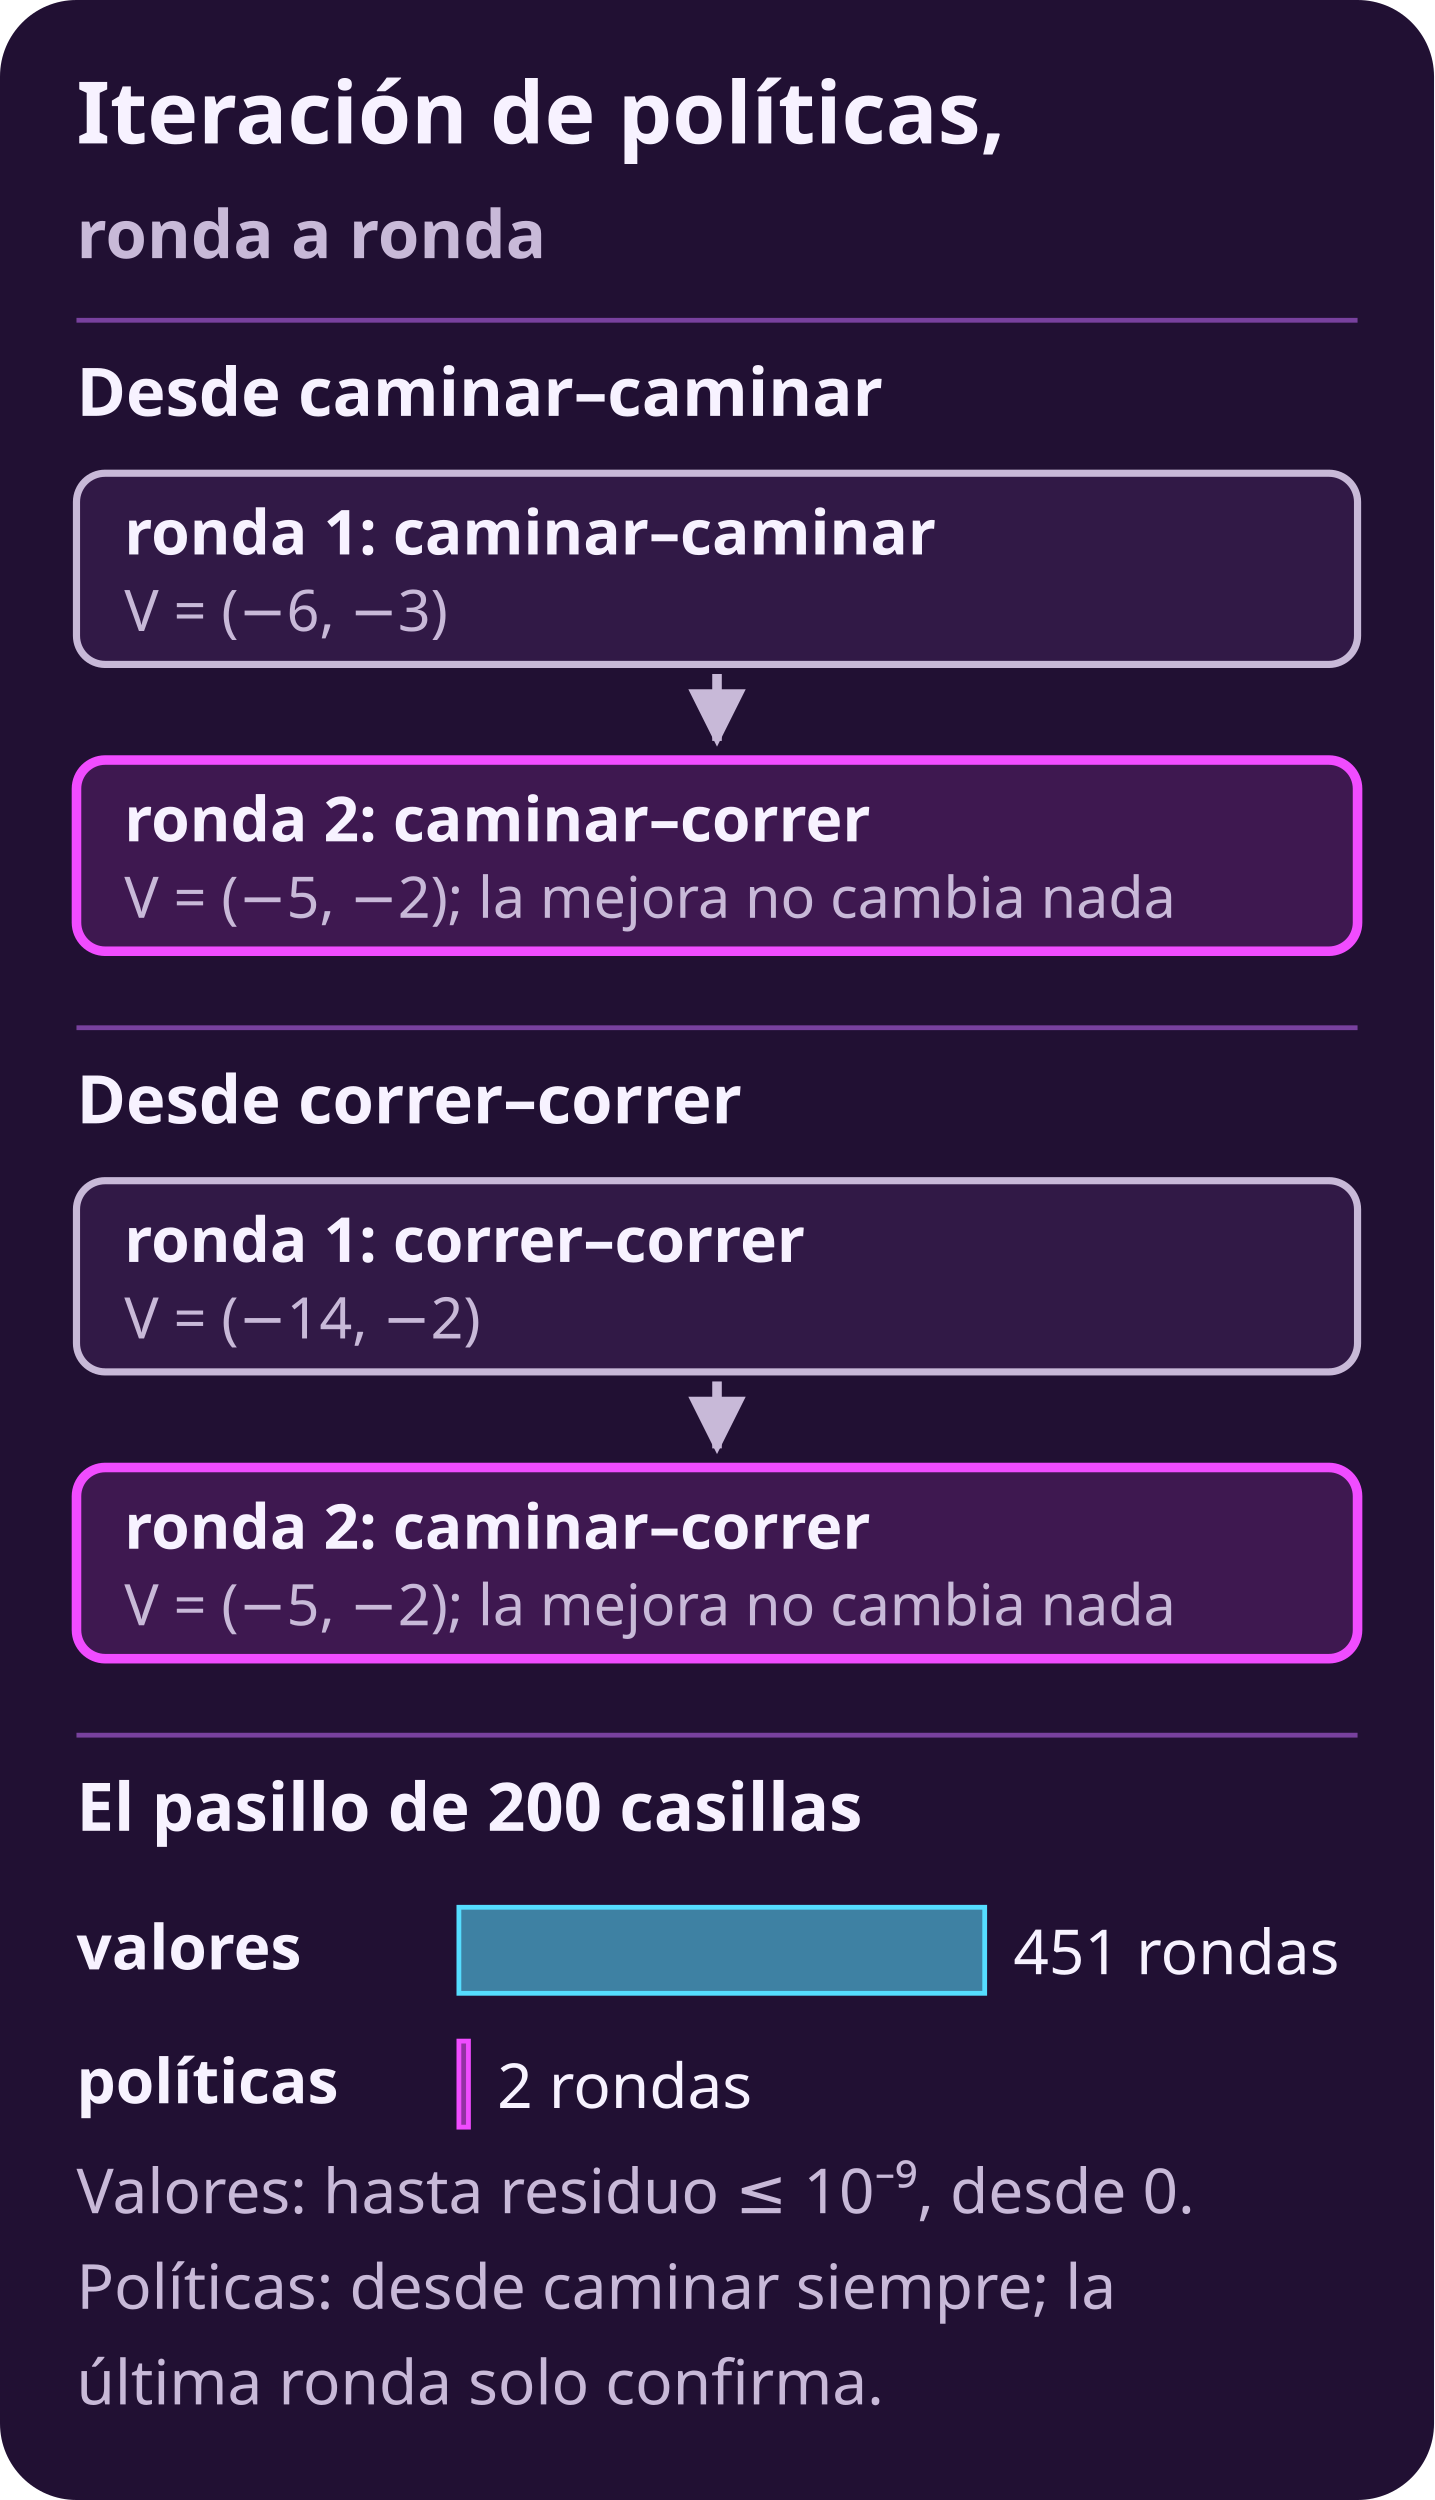
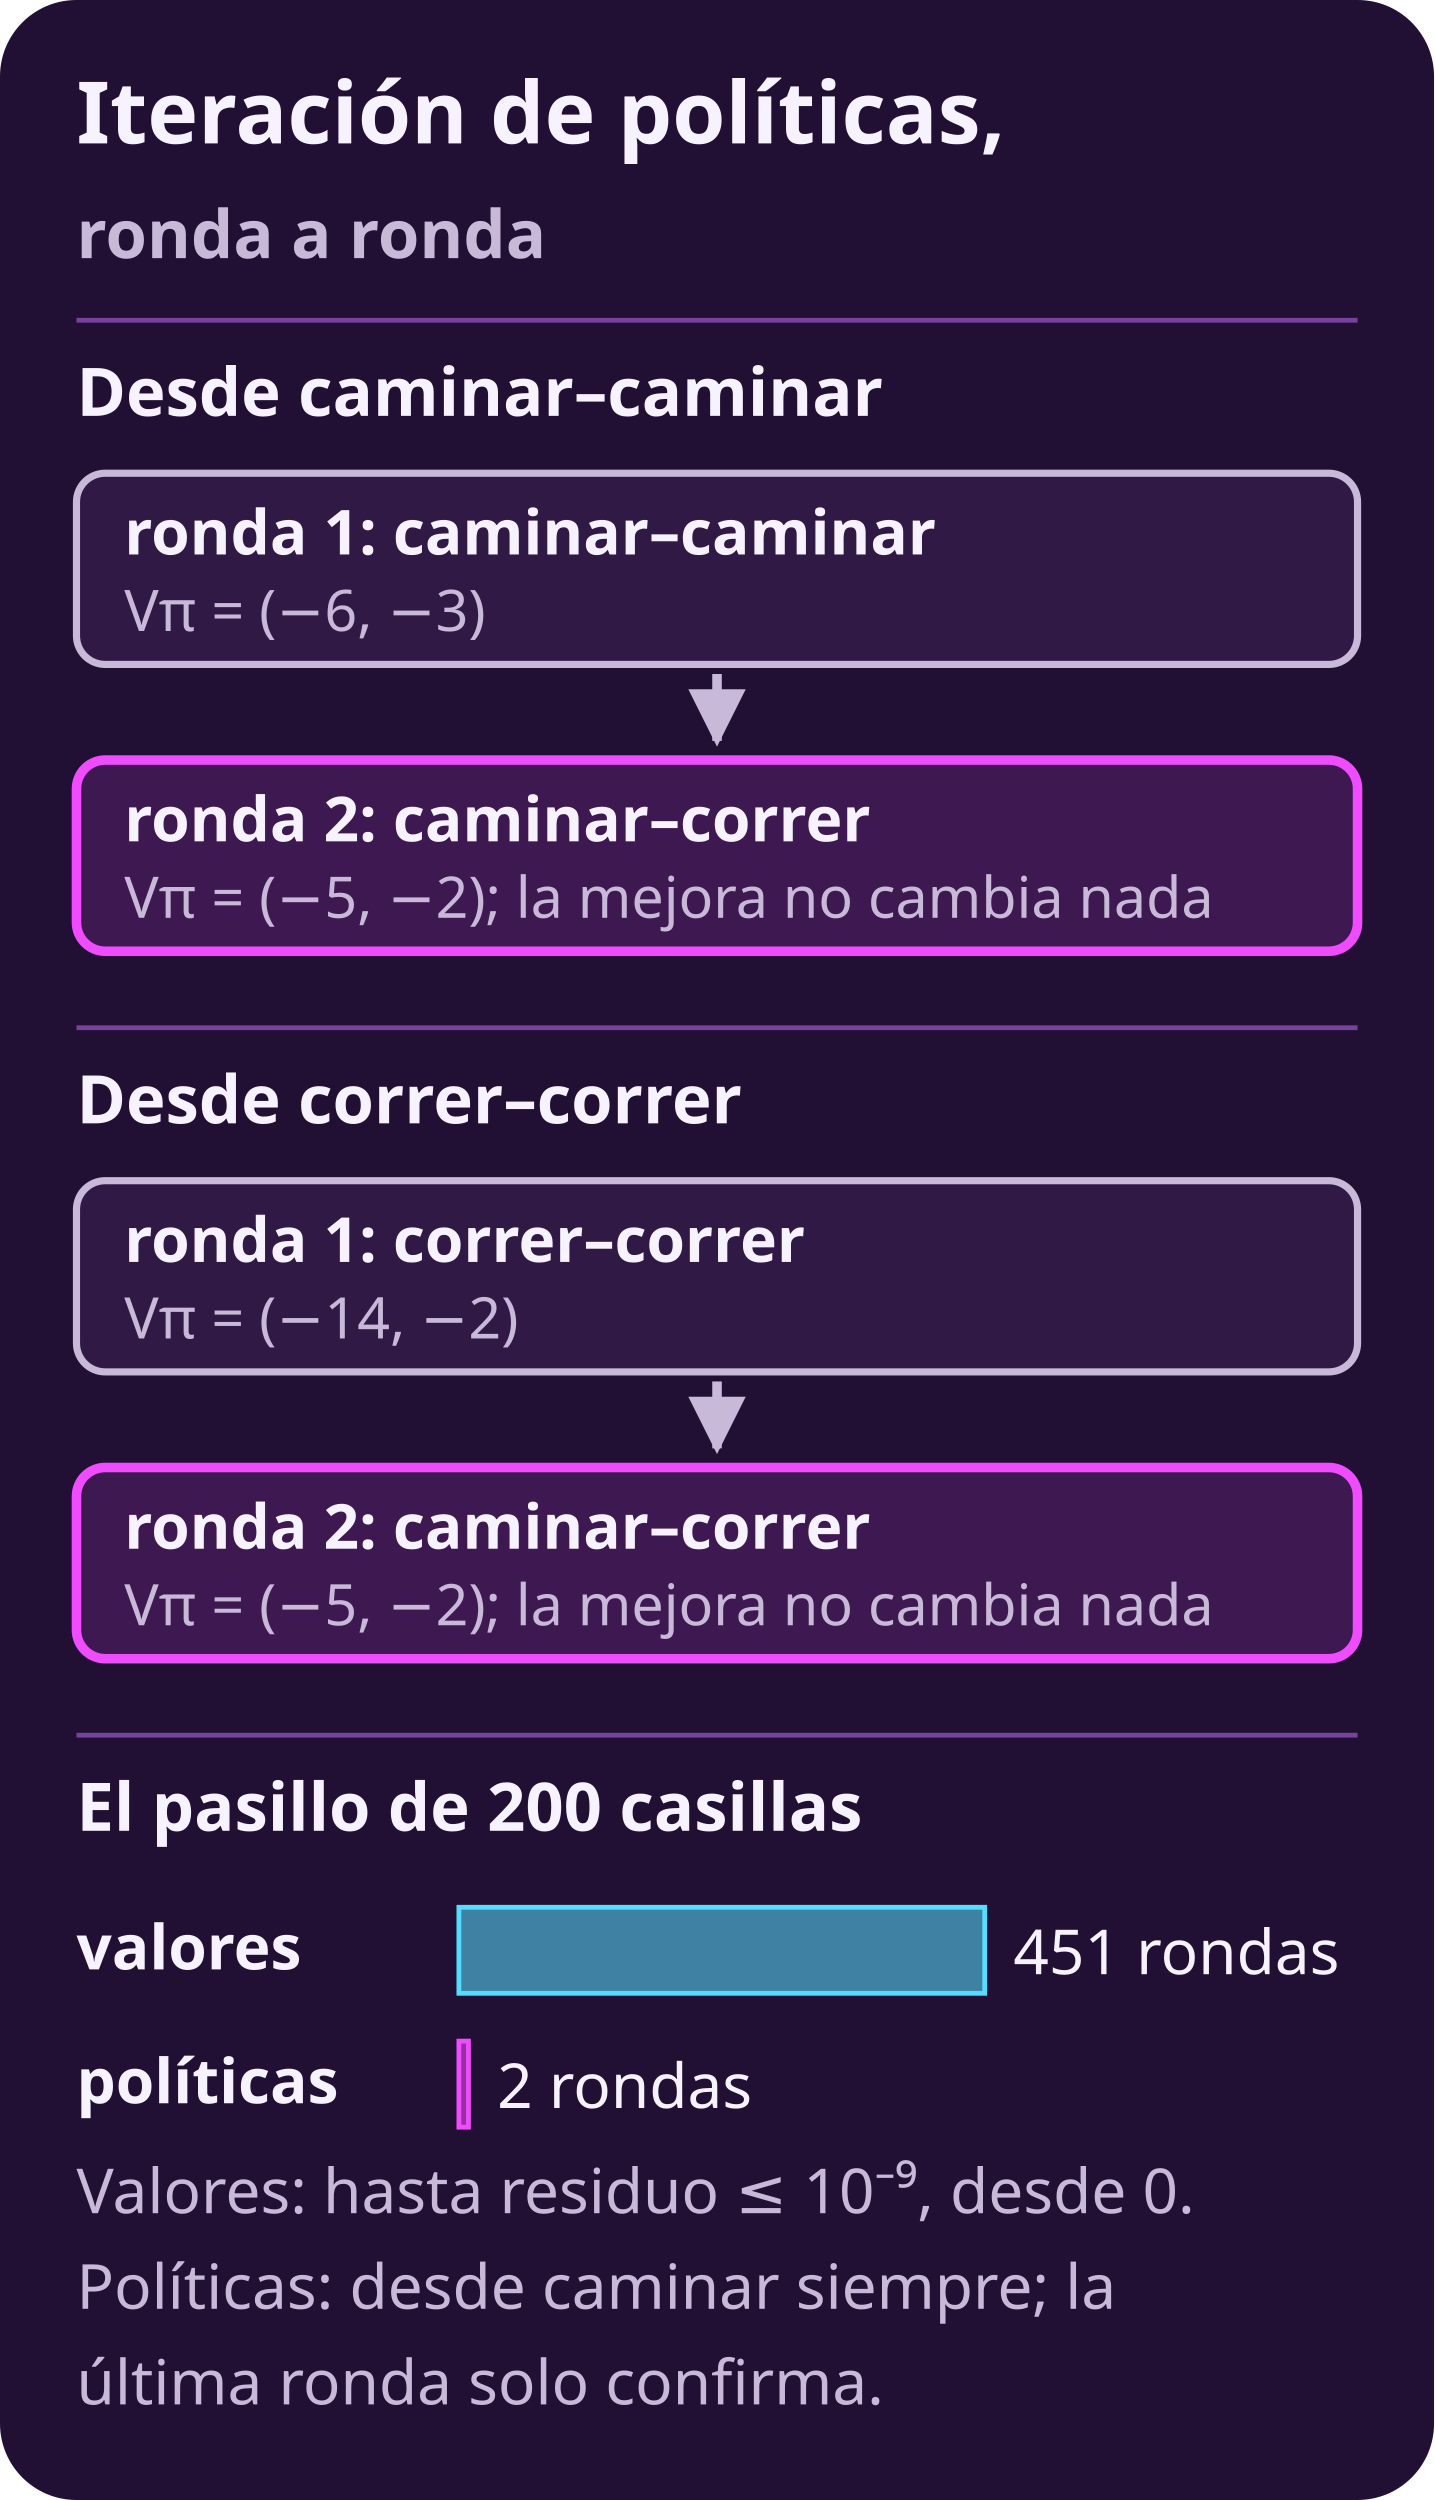
- <svg xmlns="http://www.w3.org/2000/svg" width="300" height="523" viewBox="0 0 300 523" role="img" aria-label="Iteración de políticas en el pasillo de dos casillas. Desde caminar–caminar: ronda 1: caminar–caminar, V = (−6, −3); ronda 2: caminar–correr, V = (−5, −2). Desde correr–correr: ronda 1: correr–correr, V = (−14, −2); ronda 2: caminar–correr, V = (−5, −2). En el pasillo de 200 casillas, la iteración de valores hace 451 rondas hasta un residuo de 10⁻⁹ y la de políticas, 2 rondas desde caminar siempre: una mejora y una que confirma.">
+ <svg xmlns="http://www.w3.org/2000/svg" width="300" height="523" viewBox="0 0 300 523" role="img" aria-label="Iteración de políticas en el pasillo de dos casillas. Desde caminar–caminar: ronda 1: caminar–caminar, Vπ = (−6, −3); ronda 2: caminar–correr, Vπ = (−5, −2). Desde correr–correr: ronda 1: correr–correr, Vπ = (−14, −2); ronda 2: caminar–correr, Vπ = (−5, −2). En el pasillo de 200 casillas, la iteración de valores hace 451 rondas hasta un residuo de 10⁻⁹ y la de políticas, 2 rondas desde caminar siempre: una mejora y una que confirma.">
  <rect x="0" y="0" width="300" height="523" rx="16" fill="#211033" />
  <defs>
    <marker id="p" viewBox="0 0 10 10" refX="9" refY="5" markerWidth="6" markerHeight="6" orient="auto-start-reverse">
      <path d="M 0 0 L 10 5 L 0 10 z" fill="#f04cff" />
    </marker>
    <marker id="s" viewBox="0 0 10 10" refX="9" refY="5" markerWidth="6" markerHeight="6" orient="auto-start-reverse">
      <path d="M 0 0 L 10 5 L 0 10 z" fill="#c8b9d8" />
    </marker>
  </defs>
  <text x="16" y="30" fill="#f7f2ff" font-family="system-ui, sans-serif" font-size="18" font-weight="700" text-anchor="start">Iteración de políticas,</text>
  <text x="16" y="54" fill="#c8b9d8" font-family="system-ui, sans-serif" font-size="14" font-weight="700" text-anchor="start">ronda a ronda</text>
  <line x1="16" y1="67" x2="284" y2="67" stroke="#78419e" stroke-width="1" />
  <text x="16" y="87" fill="#f7f2ff" font-family="system-ui, sans-serif" font-size="14" font-weight="700" text-anchor="start">Desde caminar–caminar</text>
  <rect x="16" y="99" width="268" height="40" rx="6" fill="#311946" stroke="#c8b9d8" stroke-width="1.5" />
  <text x="26" y="116" fill="#f7f2ff" font-family="system-ui, sans-serif" font-size="13" font-weight="700" text-anchor="start">ronda 1: caminar–caminar</text>
-   <text x="26" y="132" fill="#c8b9d8" font-family="system-ui, sans-serif" font-size="12" font-weight="normal" text-anchor="start">V = (−6, −3)</text>
+   <text x="26" y="132" fill="#c8b9d8" font-family="system-ui, sans-serif" font-size="12" font-weight="normal" text-anchor="start">Vπ = (−6, −3)</text>
  <line x1="150" y1="141" x2="150" y2="155" stroke="#c8b9d8" stroke-width="2" marker-end="url(#s)" />
  <rect x="16" y="159" width="268" height="40" rx="6" fill="#3e1850" stroke="#f04cff" stroke-width="2" />
  <text x="26" y="176" fill="#f7f2ff" font-family="system-ui, sans-serif" font-size="13" font-weight="700" text-anchor="start">ronda 2: caminar–correr</text>
-   <text x="26" y="192" fill="#c8b9d8" font-family="system-ui, sans-serif" font-size="12" font-weight="normal" text-anchor="start">V = (−5, −2); la mejora no cambia nada</text>
+   <text x="26" y="192" fill="#c8b9d8" font-family="system-ui, sans-serif" font-size="12" font-weight="normal" text-anchor="start">Vπ = (−5, −2); la mejora no cambia nada</text>
  <line x1="16" y1="215" x2="284" y2="215" stroke="#78419e" stroke-width="1" />
  <text x="16" y="235" fill="#f7f2ff" font-family="system-ui, sans-serif" font-size="14" font-weight="700" text-anchor="start">Desde correr–correr</text>
  <rect x="16" y="247" width="268" height="40" rx="6" fill="#311946" stroke="#c8b9d8" stroke-width="1.5" />
  <text x="26" y="264" fill="#f7f2ff" font-family="system-ui, sans-serif" font-size="13" font-weight="700" text-anchor="start">ronda 1: correr–correr</text>
-   <text x="26" y="280" fill="#c8b9d8" font-family="system-ui, sans-serif" font-size="12" font-weight="normal" text-anchor="start">V = (−14, −2)</text>
+   <text x="26" y="280" fill="#c8b9d8" font-family="system-ui, sans-serif" font-size="12" font-weight="normal" text-anchor="start">Vπ = (−14, −2)</text>
  <line x1="150" y1="289" x2="150" y2="303" stroke="#c8b9d8" stroke-width="2" marker-end="url(#s)" />
  <rect x="16" y="307" width="268" height="40" rx="6" fill="#3e1850" stroke="#f04cff" stroke-width="2" />
  <text x="26" y="324" fill="#f7f2ff" font-family="system-ui, sans-serif" font-size="13" font-weight="700" text-anchor="start">ronda 2: caminar–correr</text>
-   <text x="26" y="340" fill="#c8b9d8" font-family="system-ui, sans-serif" font-size="12" font-weight="normal" text-anchor="start">V = (−5, −2); la mejora no cambia nada</text>
+   <text x="26" y="340" fill="#c8b9d8" font-family="system-ui, sans-serif" font-size="12" font-weight="normal" text-anchor="start">Vπ = (−5, −2); la mejora no cambia nada</text>
  <line x1="16" y1="363" x2="284" y2="363" stroke="#78419e" stroke-width="1" />
  <text x="16" y="383" fill="#f7f2ff" font-family="system-ui, sans-serif" font-size="14" font-weight="700" text-anchor="start">El pasillo de 200 casillas</text>
  <text x="16" y="412" fill="#f7f2ff" font-family="system-ui, sans-serif" font-size="13" font-weight="700" text-anchor="start">valores</text>
  <rect x="96" y="399" width="110" height="18" fill="#3e81a3" stroke="#55ddff" stroke-width="1" />
  <text x="212" y="413" fill="#f7f2ff" font-family="system-ui, sans-serif" font-size="13" font-weight="normal" text-anchor="start">451 rondas</text>
  <text x="16" y="440" fill="#f7f2ff" font-family="system-ui, sans-serif" font-size="13" font-weight="700" text-anchor="start">políticas</text>
  <rect x="96" y="427" width="2" height="18" fill="#9331a3" stroke="#f04cff" stroke-width="1" />
  <text x="104" y="441" fill="#f7f2ff" font-family="system-ui, sans-serif" font-size="13" font-weight="normal" text-anchor="start">2 rondas</text>
  <text x="16" y="463" fill="#c8b9d8" font-family="system-ui, sans-serif" font-size="13" font-weight="normal" text-anchor="start">Valores: hasta residuo ≤ 10⁻⁹, desde 0.</text>
  <text x="16" y="483" fill="#c8b9d8" font-family="system-ui, sans-serif" font-size="13" font-weight="normal" text-anchor="start">Políticas: desde caminar siempre; la</text>
  <text x="16" y="503" fill="#c8b9d8" font-family="system-ui, sans-serif" font-size="13" font-weight="normal" text-anchor="start">última ronda solo confirma.</text>
</svg>
